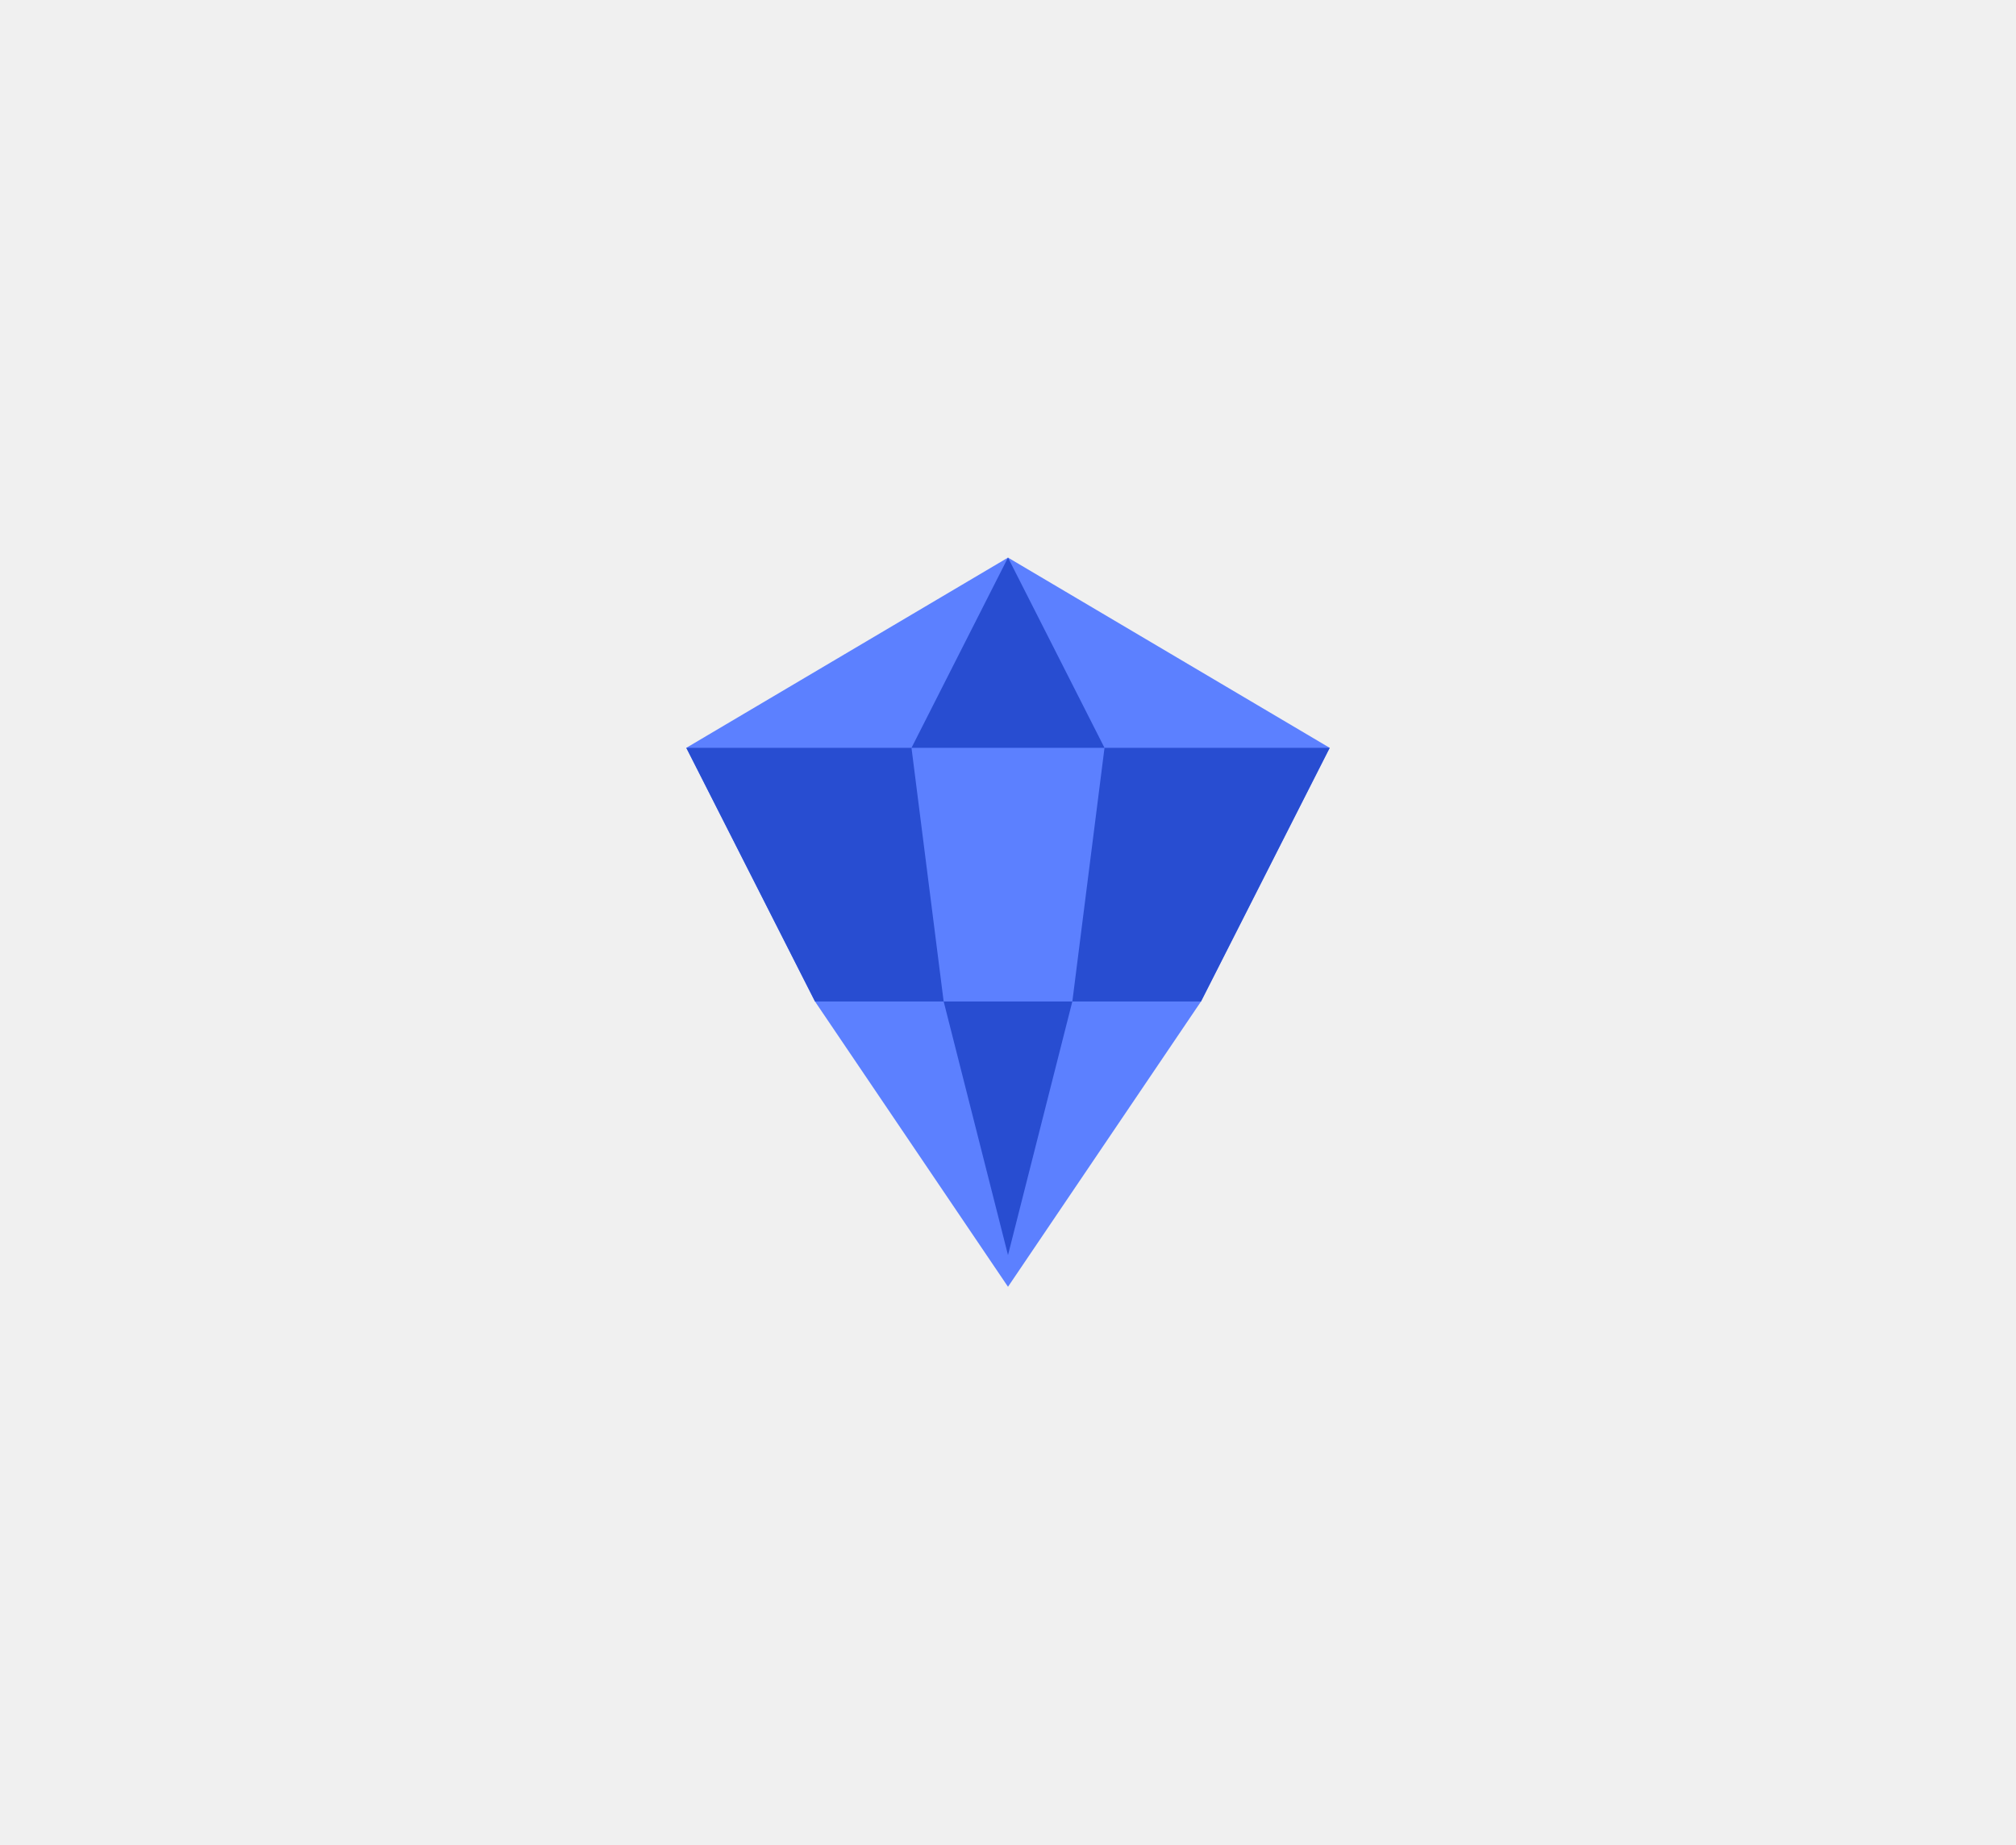
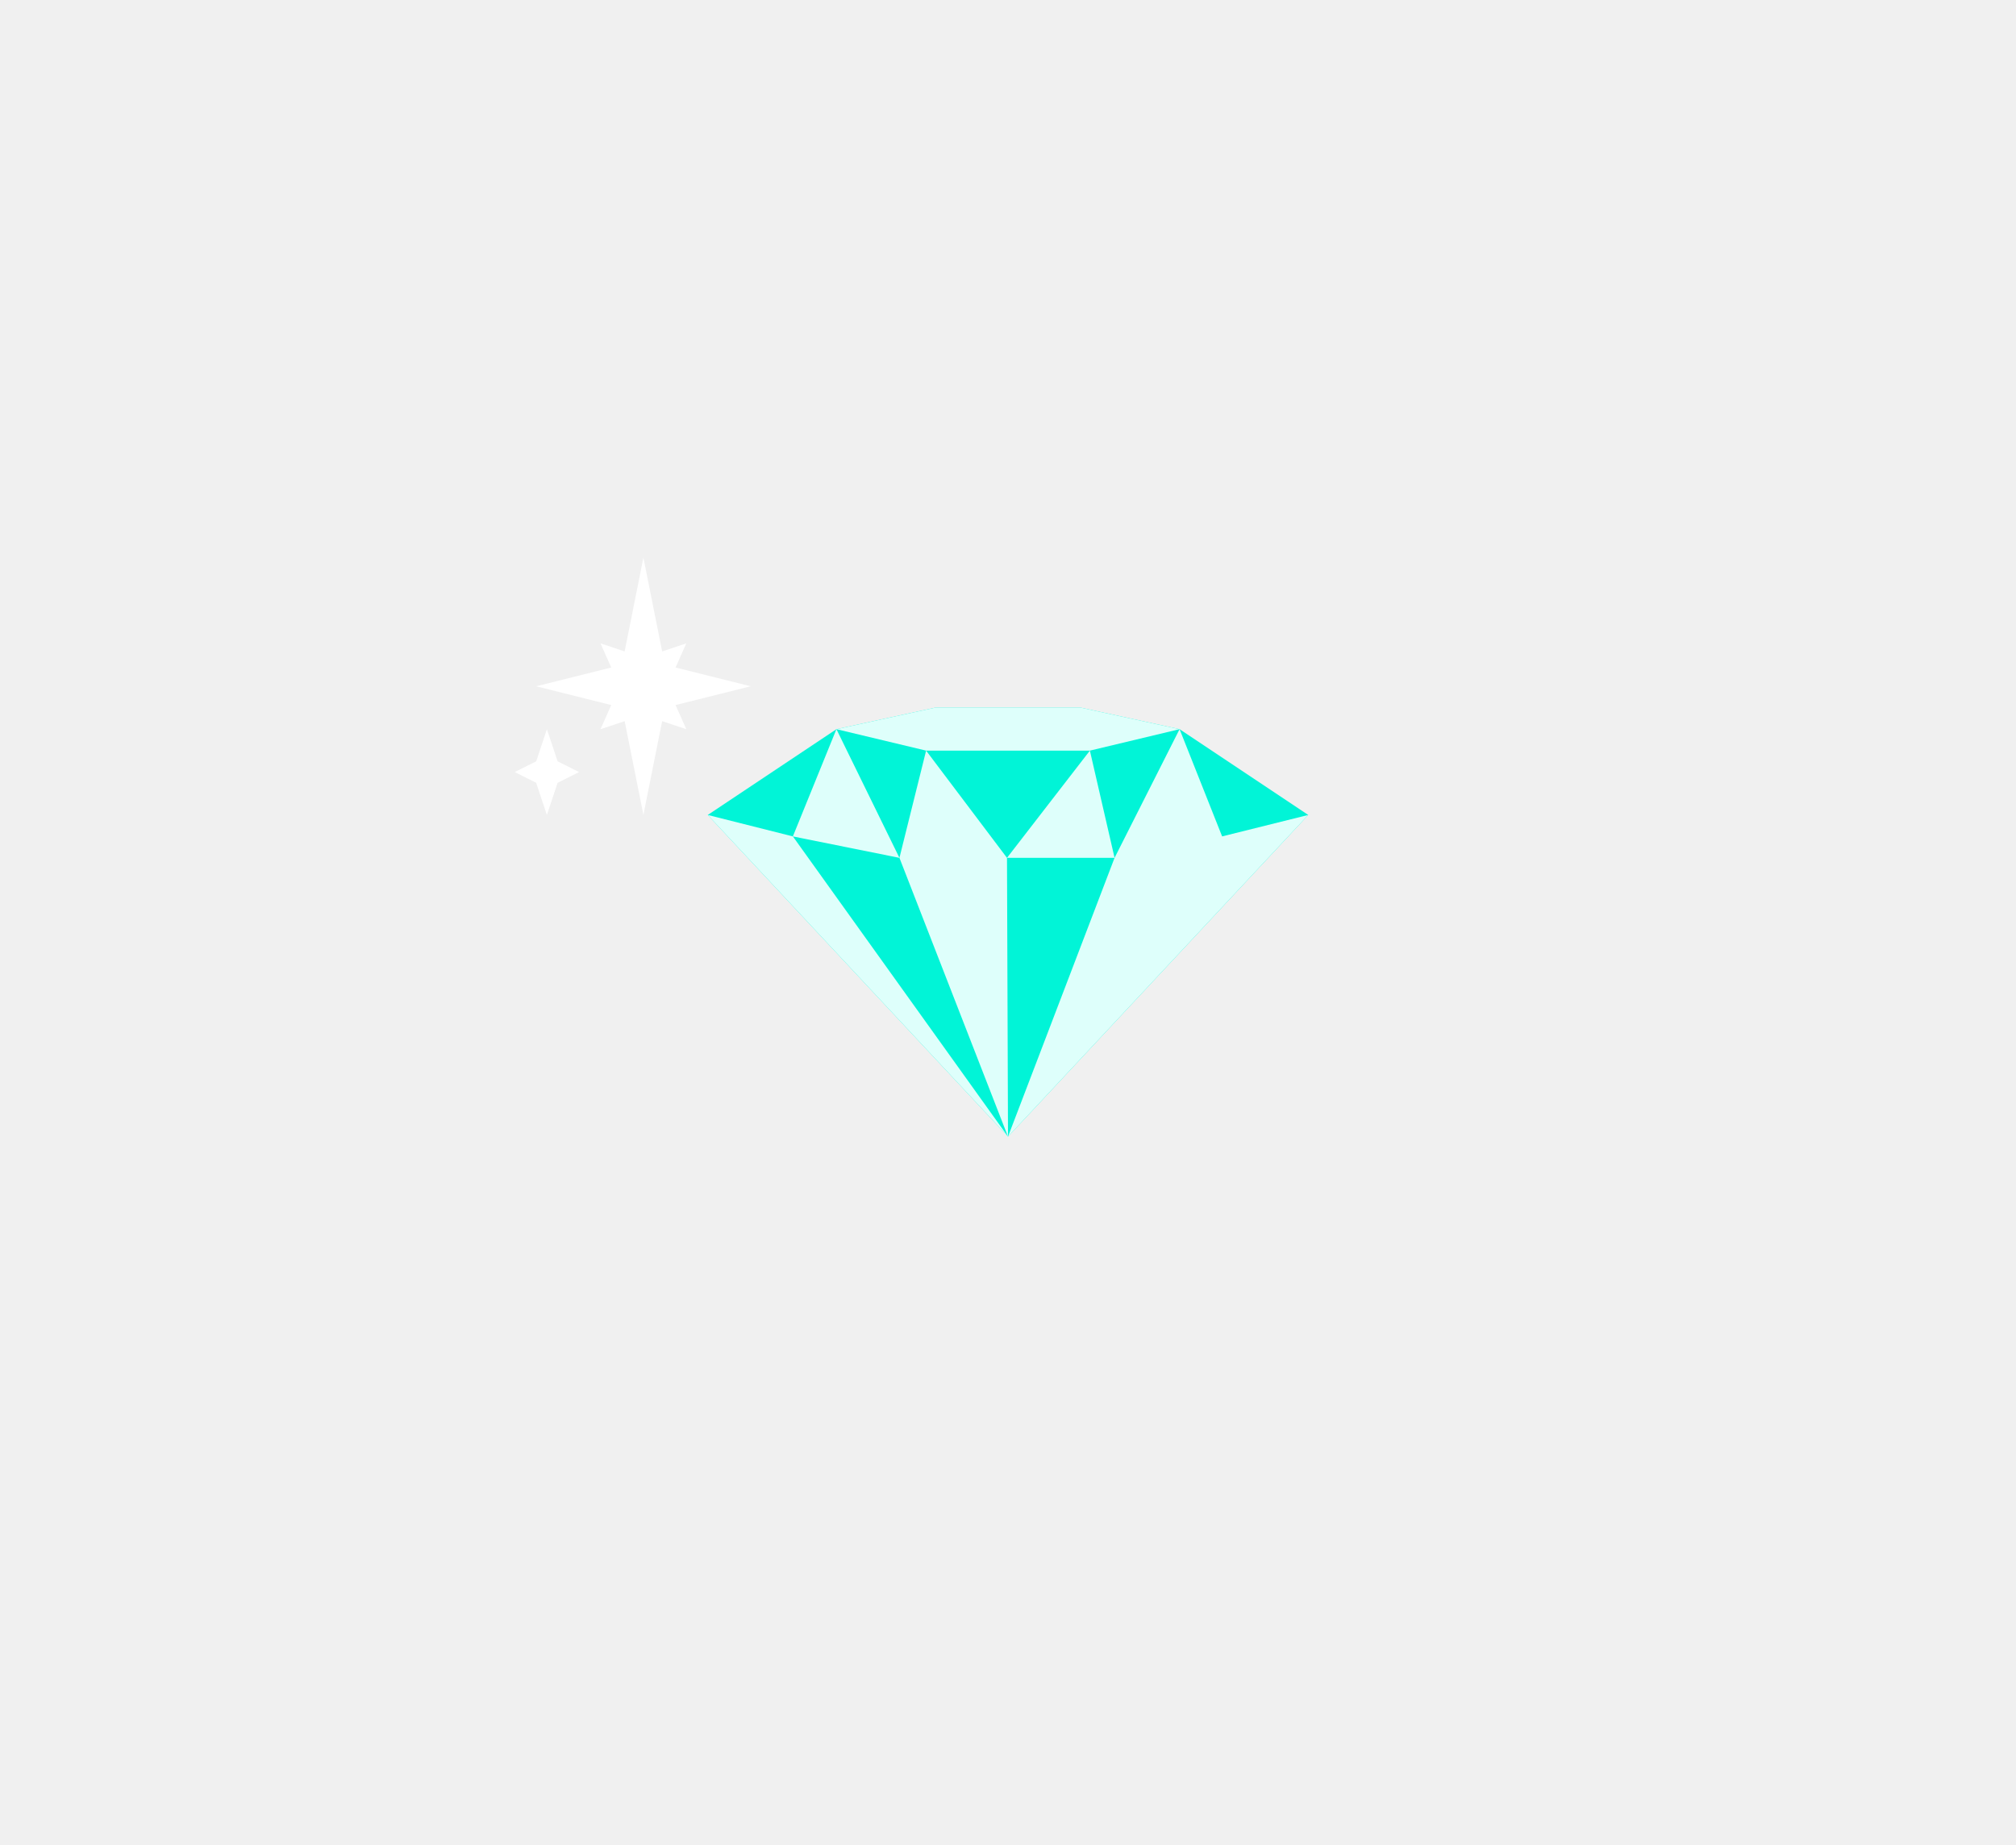
<svg xmlns="http://www.w3.org/2000/svg" width="94" height="86" viewBox="0 0 94 86" fill="none">
-   <path d="M32 34.87L47 26L62 34.87L56 46.696L47 60L38 46.696L32 34.87Z" fill="#5C80FF" />
-   <path fill-rule="evenodd" clip-rule="evenodd" d="M32 34.87L38 46.696H44L47 58.522L50 46.696H56L62 34.87H51.5L47 26L42.5 34.87H32ZM42.5 34.87H51.5L50 46.696H44L42.5 34.87Z" fill="#284DD1" />
+   <path d="M55 34L61 38L47 53L33 38L39 34L43.591 33H50.409L55 34Z" fill="#01F4D7" />
+   <path fill-rule="evenodd" clip-rule="evenodd" d="M61 38L56.984 39L55 34L51.969 40L50.818 35L46.953 40L43.182 35L41.938 40L39 34L36.969 39L33 38L47 53L61 38ZM47 53L36.969 39L41.938 40L47 53ZM47 53L46.953 40H51.969L47 53Z" fill="#DEFFFB" />
+   <path d="M50.818 35L55 34L50.409 33H43.591L39 34L43.182 35H50.818Z" fill="#DEFFFB" />
+   <path d="M25.5 34L25 35.5L24 36L25 36.5L25.5 38L26 36.5L27 36L26 35.5L25.5 34Z" fill="white" />
+   <path d="M28.5 31.125L28 30L29.125 30.375L30 26L30.875 30.375L32 30L31.5 31.125L35 32L31.5 32.875L32 34L30.875 33.625L30 38L29.125 33.625L28 34L28.5 32.875L25 32L28.5 31.125Z" fill="white" />
</svg>
